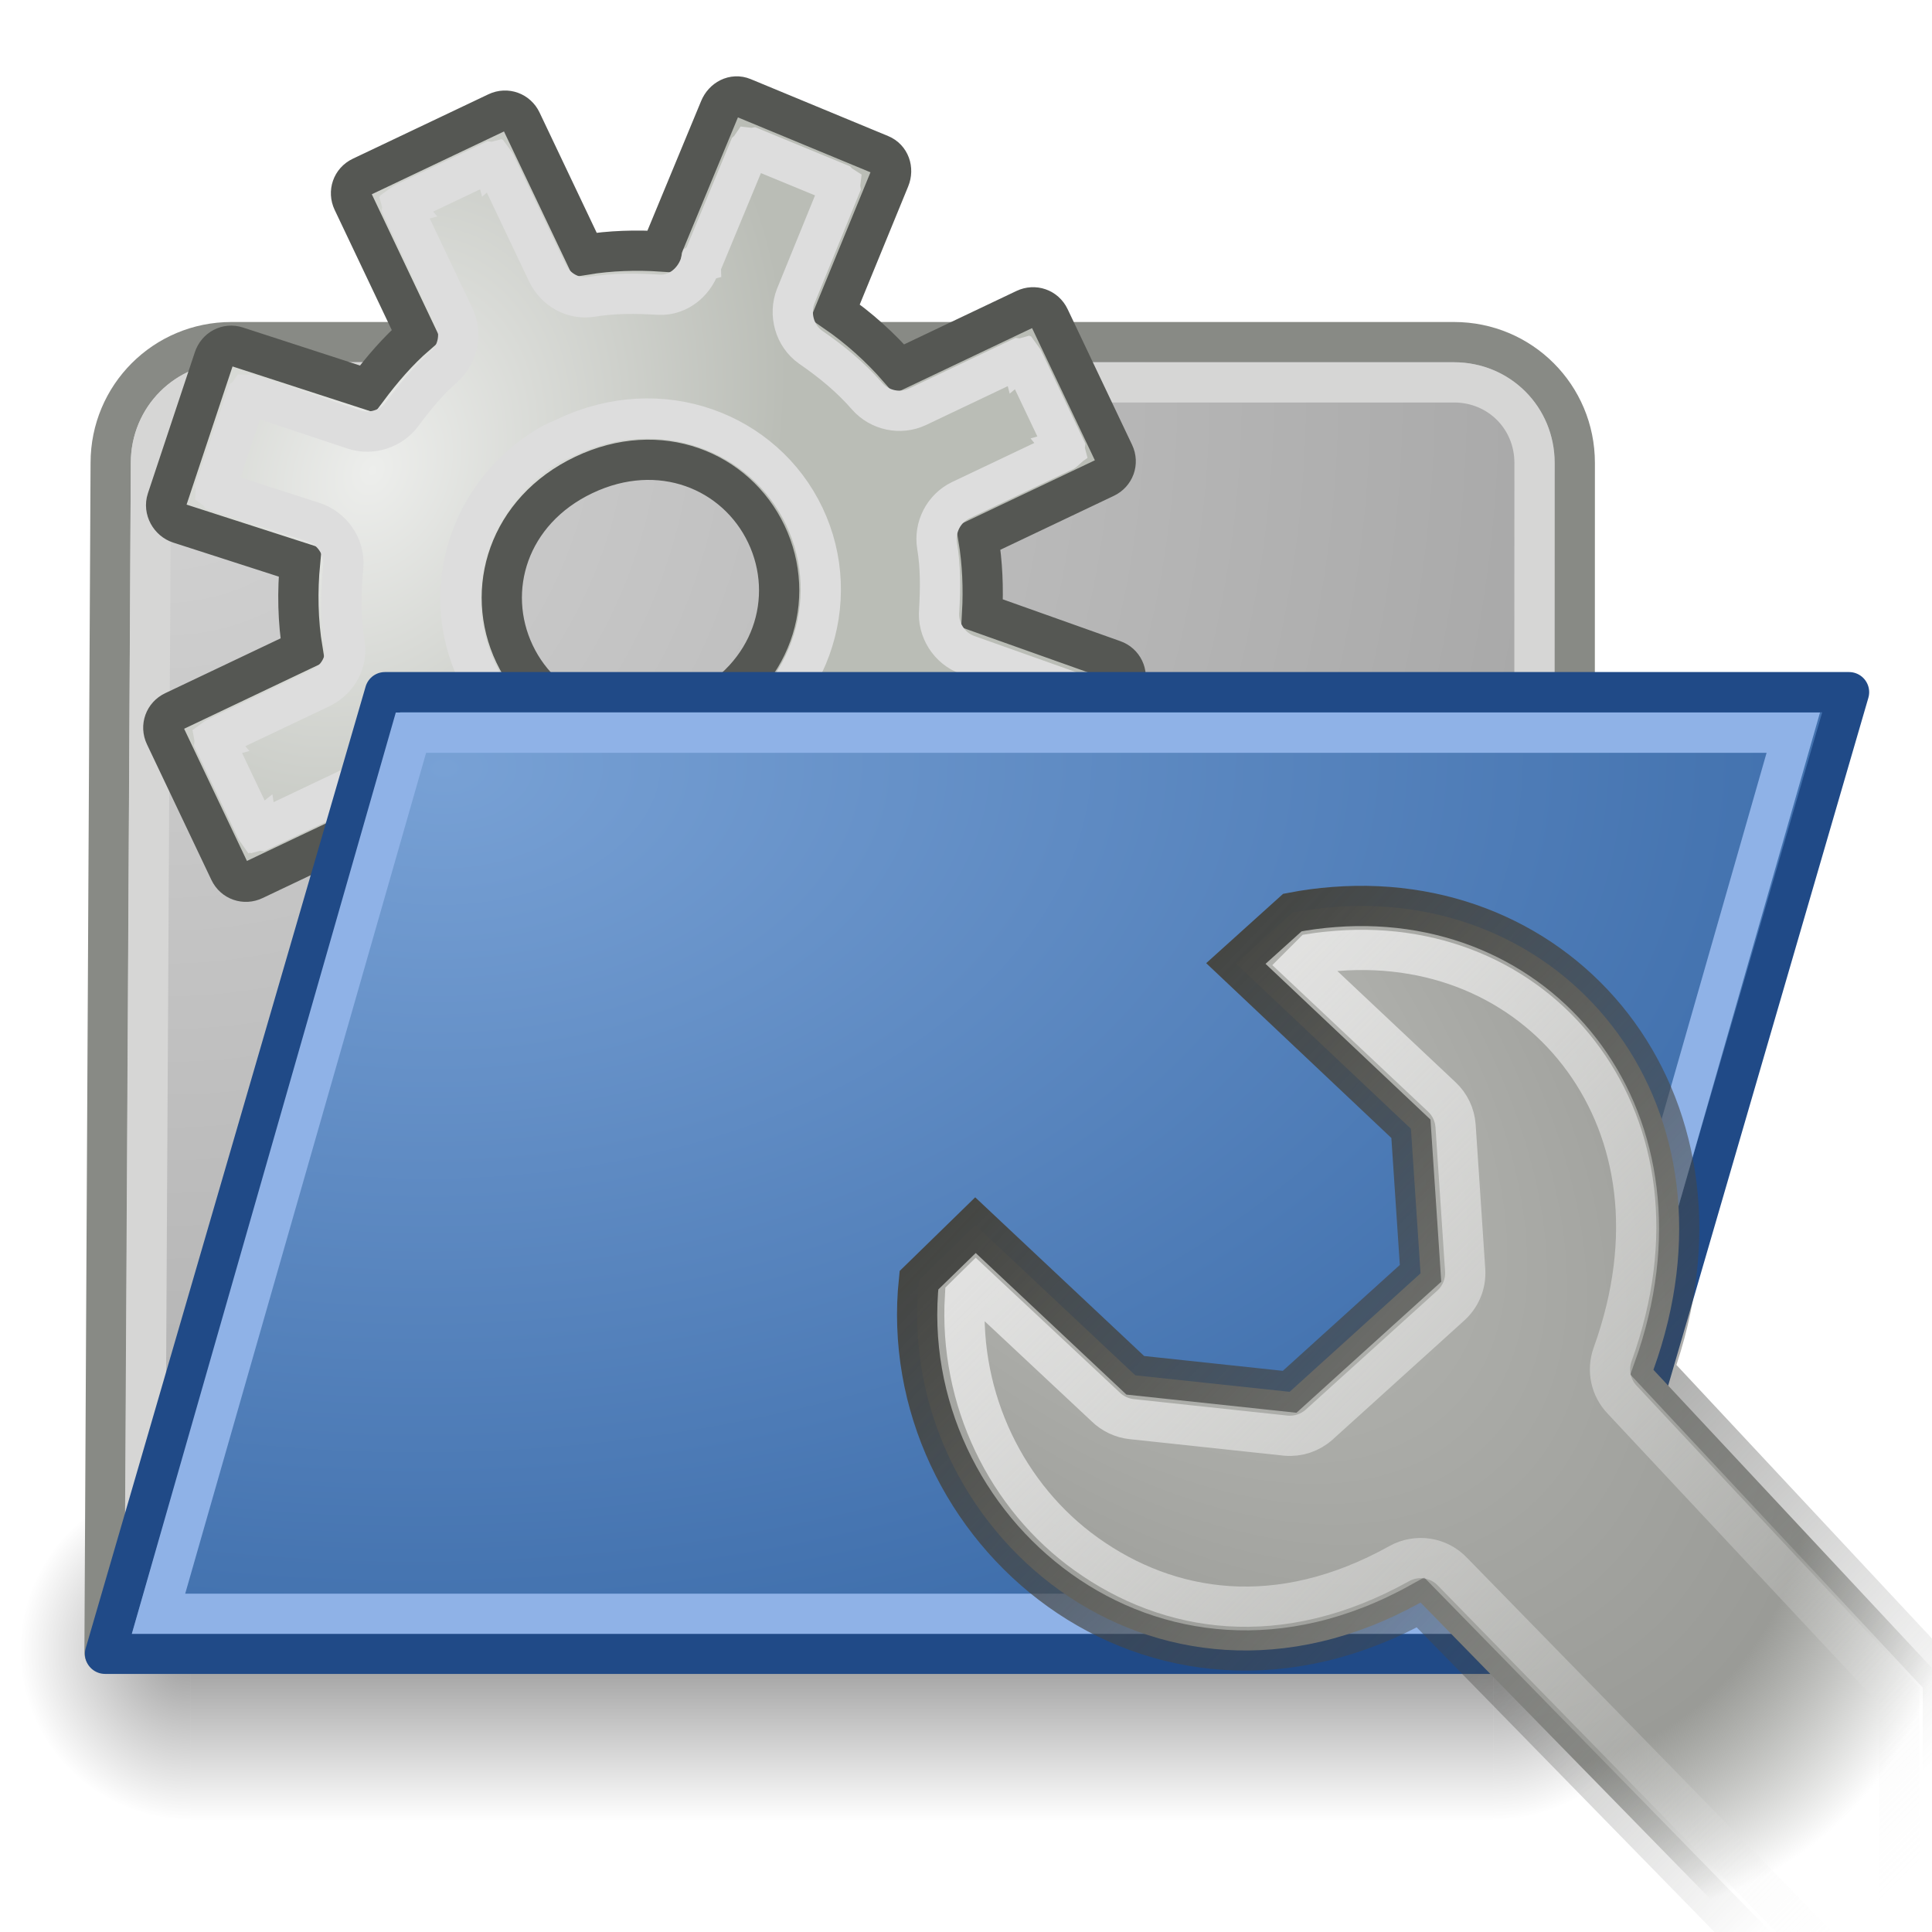
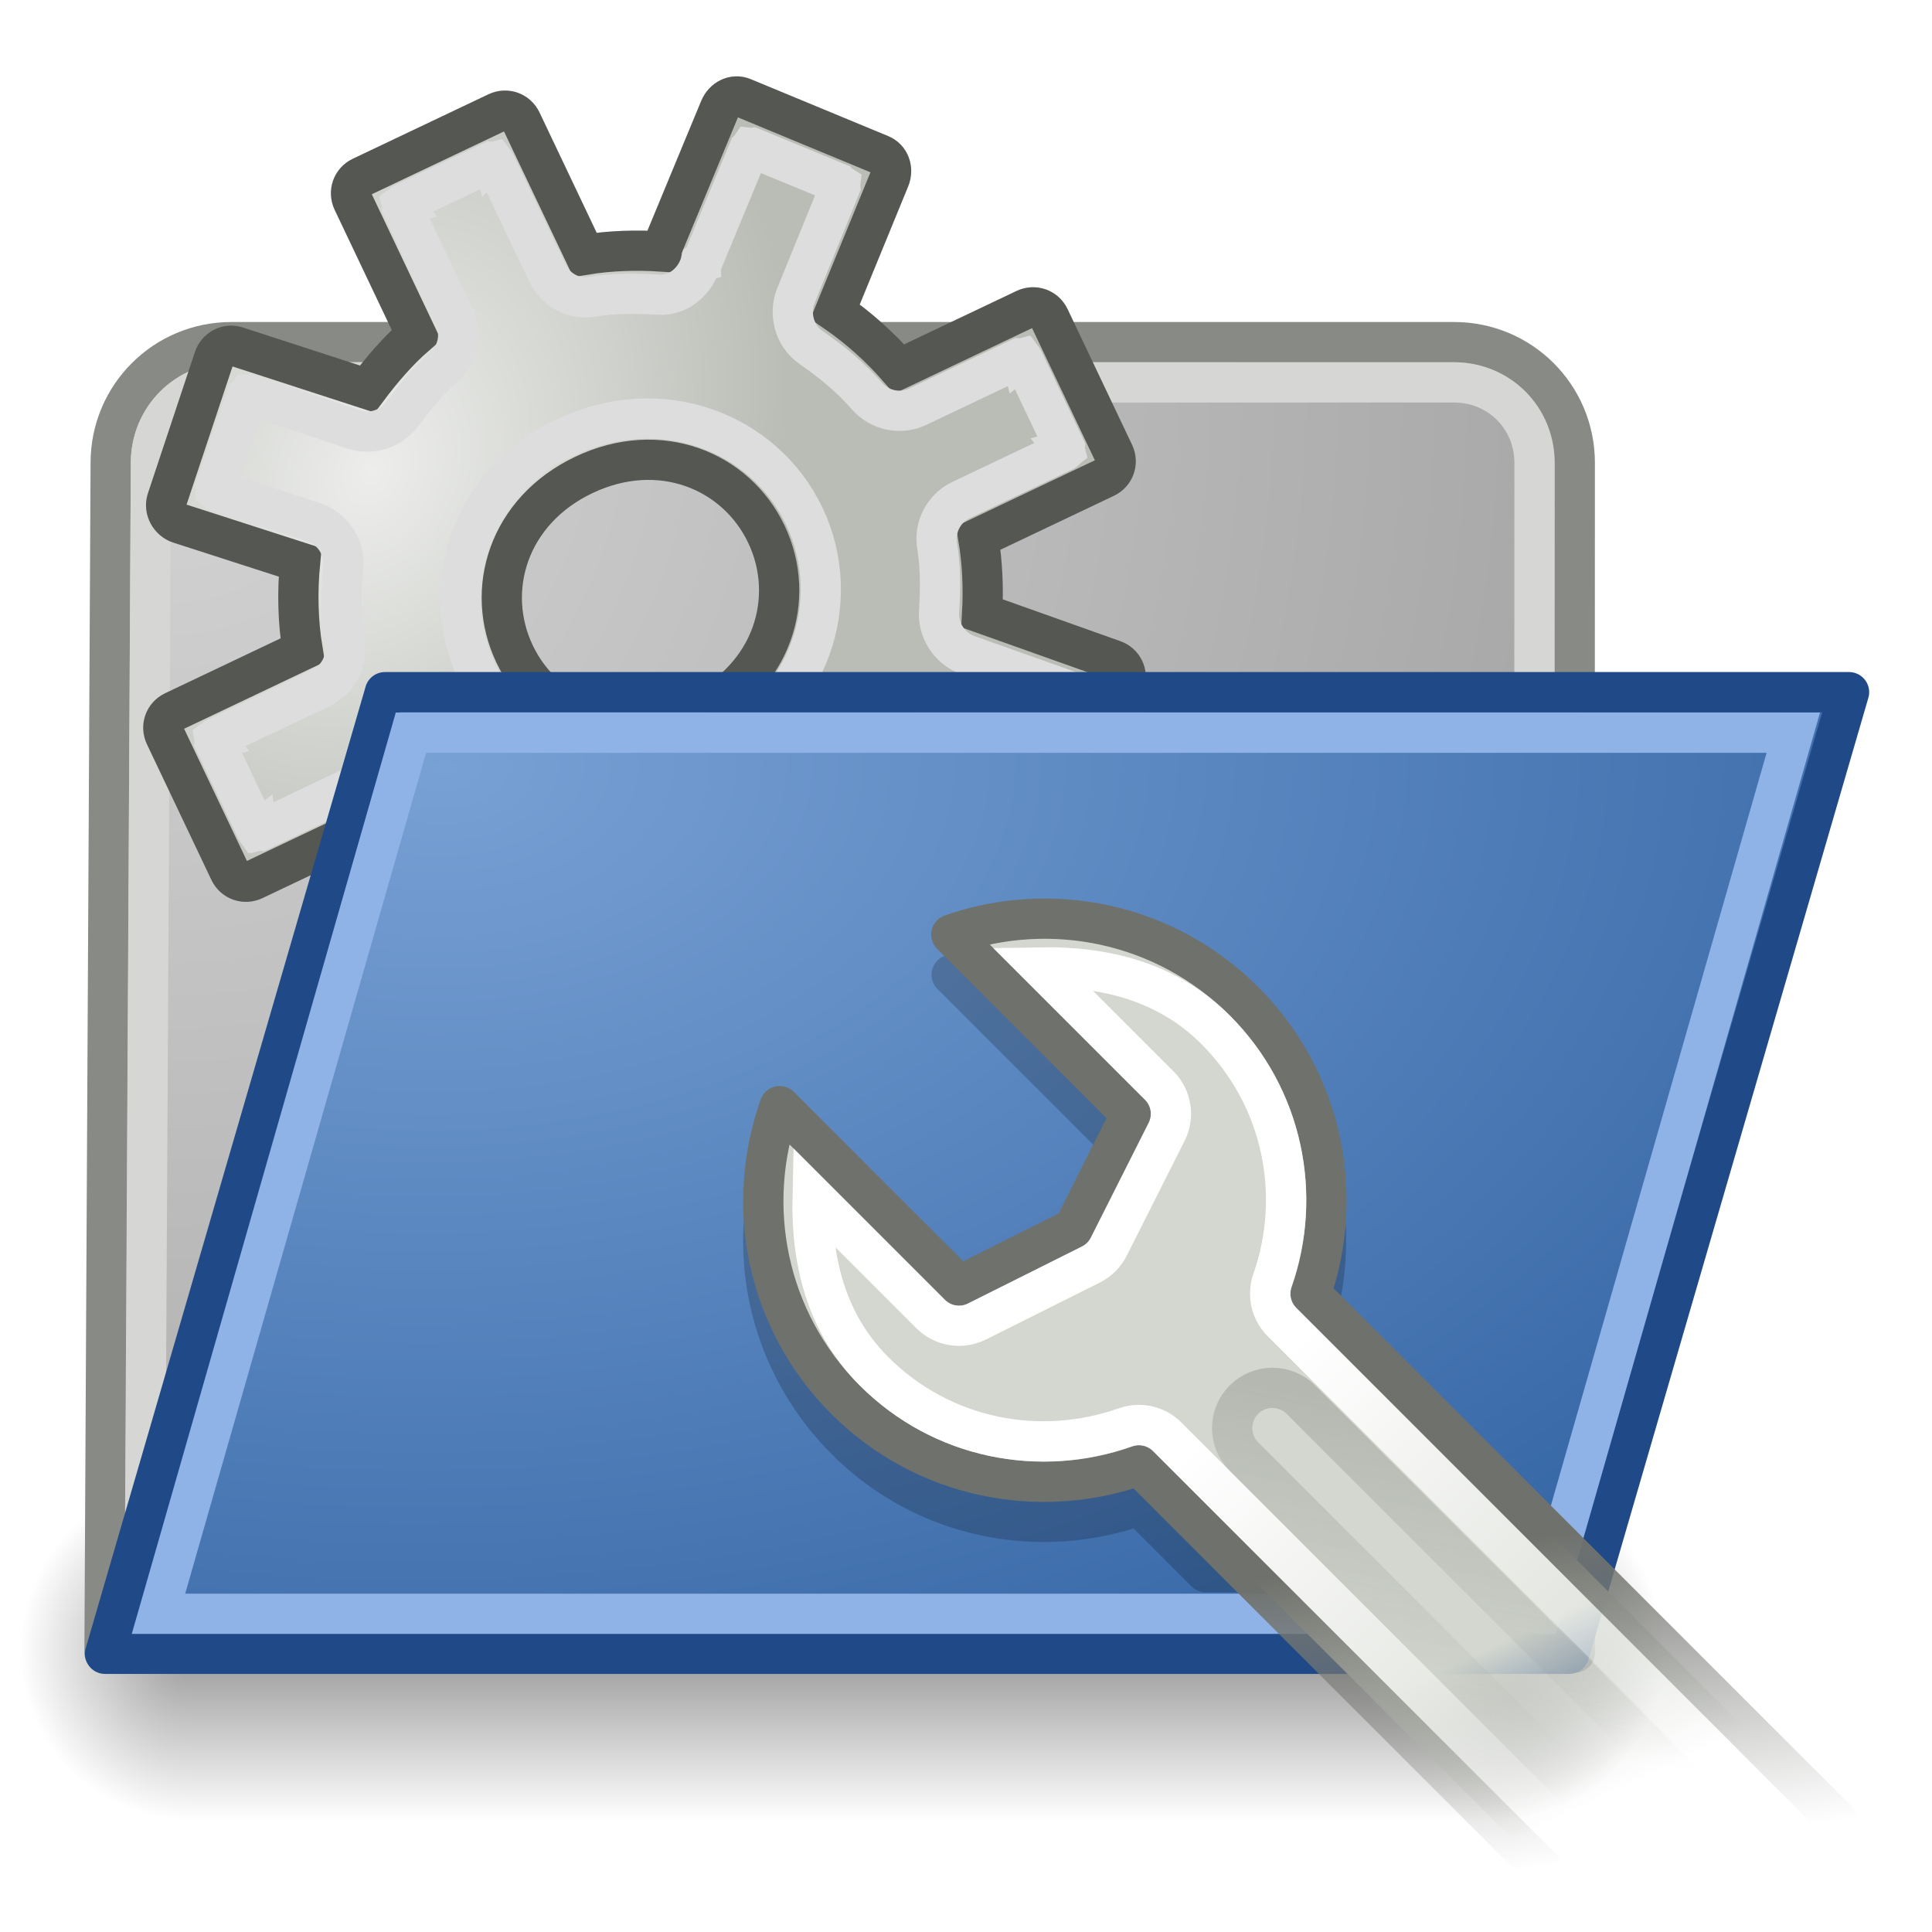
<svg xmlns="http://www.w3.org/2000/svg" xmlns:xlink="http://www.w3.org/1999/xlink" width="48px" height="48px" id="svg11300">
  <defs id="defs3">
-     <linearGradient id="linearGradient6174">
-       <stop style="stop-color:#454643;stop-opacity:1;" offset="0" id="stop6176" />
-       <stop style="stop-color:#454643;stop-opacity:0;" offset="1" id="stop6178" />
-     </linearGradient>
-     <linearGradient id="linearGradient4224">
-       <stop style="stop-color:#e3e3e2;stop-opacity:1;" offset="0" id="stop4226" />
-       <stop style="stop-color:#e3e3e2;stop-opacity:0;" offset="1" id="stop4228" />
-     </linearGradient>
    <linearGradient id="linearGradient6969">
      <stop style="stop-color:#78a1d5;stop-opacity:1;" offset="0" id="stop6971" />
      <stop style="stop-color:#3465a4;stop-opacity:1;" offset="1" id="stop6973" />
    </linearGradient>
    <linearGradient id="linearGradient5810">
      <stop style="stop-color:#d4d4d4;stop-opacity:1;" offset="0" id="stop5812" />
      <stop style="stop-color:#999999;stop-opacity:1;" offset="1" id="stop5814" />
-     </linearGradient>
-     <linearGradient id="linearGradient3818">
-       <stop style="stop-color:#c4c5c2;stop-opacity:1;" offset="0" id="stop3820" />
-       <stop id="stop5203" offset="0.227" style="stop-color:#b5b6b2;stop-opacity:1;" />
-       <stop id="stop5201" offset="0.835" style="stop-color:#9a9b97;stop-opacity:1;" />
-       <stop style="stop-color:#888a85;stop-opacity:0;" offset="1" id="stop3822" />
    </linearGradient>
    <linearGradient id="linearGradient8440">
      <stop style="stop-color:#edeeec;stop-opacity:1;" offset="0" id="stop8442" />
      <stop style="stop-color:#babdb6;stop-opacity:1;" offset="1" id="stop8444" />
    </linearGradient>
    <linearGradient id="linearGradient51765">
      <stop style="stop-color:#000000;stop-opacity:1" offset="0" id="stop51767" />
      <stop style="stop-color:#000000;stop-opacity:0" offset="1" id="stop51769" />
    </linearGradient>
    <linearGradient id="linearGradient47870">
      <stop style="stop-color:#000000;stop-opacity:0" offset="0" id="stop47872" />
      <stop style="stop-color:#000000;stop-opacity:1" offset="0.5" id="stop47878" />
      <stop style="stop-color:#000000;stop-opacity:0" offset="1" id="stop47874" />
    </linearGradient>
    <linearGradient xlink:href="#linearGradient47870" id="linearGradient9129" gradientUnits="userSpaceOnUse" gradientTransform="matrix(0.982794,0,0,0.9842658,-9.980977,53.02979)" x1="32.085" y1="-14.402" x2="32.085" y2="-5.563" />
    <radialGradient xlink:href="#linearGradient51765" id="radialGradient9131" gradientUnits="userSpaceOnUse" gradientTransform="matrix(1.965588,-1.1207771e-6,6.6884721e-7,2.003937,-60.70285,67.64796)" cx="51.438" cy="-12.203" fx="51.438" fy="-12.203" r="2.172" />
    <radialGradient xlink:href="#linearGradient51765" id="radialGradient9133" gradientUnits="userSpaceOnUse" gradientTransform="matrix(-1.965588,-1.2731588e-7,-1.2941195e-7,2.003937,109.0189,67.64791)" cx="51.438" cy="-12.203" fx="51.438" fy="-12.203" r="2.172" />
    <radialGradient xlink:href="#linearGradient6969" id="radialGradient9137" gradientUnits="userSpaceOnUse" gradientTransform="matrix(3.1627684e-2,1.204482,-1.898884,4.9861567e-2,23.90545,2.303776)" cx="13.645" cy="6.999" fx="13.645" fy="6.999" r="22.563" />
    <radialGradient xlink:href="#linearGradient5810" id="radialGradient9141" gradientUnits="userSpaceOnUse" gradientTransform="matrix(0.191332,2.624776,-2.57278,0.1875417,24.87364,-0.6031611)" cx="3.319" cy="8.333" fx="3.319" fy="8.333" r="18.266" />
    <radialGradient xlink:href="#linearGradient8440" id="radialGradient9536" gradientUnits="userSpaceOnUse" gradientTransform="matrix(0.5995759,0.2750639,-0.359289,0.7831675,-16.47146,-33.84629)" cx="56.704" cy="10.241" fx="56.704" fy="10.241" r="14.75" />
-     <radialGradient xlink:href="#linearGradient3818" id="radialGradient3245" gradientUnits="userSpaceOnUse" gradientTransform="matrix(1.637277,1.69468,-0.9464447,0.9132867,0.2815183,-50.90127)" cx="31.129" cy="25.872" fx="31.129" fy="25.872" r="11.63" />
-     <linearGradient xlink:href="#linearGradient4224" id="linearGradient4230" x1="31.082" y1="23.411" x2="49.281" y2="41.536" gradientUnits="userSpaceOnUse" />
-     <linearGradient xlink:href="#linearGradient6174" id="linearGradient6180" x1="28.71" y1="24.045" x2="46.469" y2="40.982" gradientUnits="userSpaceOnUse" gradientTransform="matrix(1.095595,0,0,1.094936,-4.217227,0.3170634)" />
+     <linearGradient y2="41.842" x2="30.035" y1="37.667" x1="36.202" gradientUnits="userSpaceOnUse" id="linearGradient2407" xlink:href="#linearGradient3307" />
+     <linearGradient y2="52.806" x2="33.358" y1="37.386" x1="33.358" gradientUnits="userSpaceOnUse" id="linearGradient2405" xlink:href="#linearGradient3315" />
+     <linearGradient y2="51.47" x2="33.233" y1="44.886" x1="38.046" gradientUnits="userSpaceOnUse" id="linearGradient2403" xlink:href="#linearGradient3355" />
+     <linearGradient y2="50.416" x2="33.666" y1="46.094" x1="35.198" gradientUnits="userSpaceOnUse" id="linearGradient2401" xlink:href="#linearGradient3331" />
+     <linearGradient id="linearGradient3307">
+       <stop id="stop3309" offset="0" style="stop-color:#888a85;stop-opacity:1;" />
+       <stop id="stop3311" offset="1" style="stop-color:#888a85;stop-opacity:0;" />
+     </linearGradient>
+     <linearGradient id="linearGradient3315">
+       <stop id="stop3317" offset="0" style="stop-color:white;stop-opacity:1;" />
+       <stop id="stop3319" offset="1" style="stop-color:white;stop-opacity:0;" />
+     </linearGradient>
+     <linearGradient id="linearGradient3331">
+       <stop id="stop3333" offset="0" style="stop-color:#d3d7cf;stop-opacity:1;" />
+       <stop id="stop3335" offset="1" style="stop-color:#d3d7cf;stop-opacity:0;" />
+     </linearGradient>
+     <linearGradient id="linearGradient3355">
+       <stop style="stop-color:#6f716c;stop-opacity:1;" offset="0" id="stop3357" />
+       <stop style="stop-color:#888a85;stop-opacity:0;" offset="1" id="stop3359" />
+     </linearGradient>
+     <linearGradient y2="19.539" x2="24.926" y1="40" x1="24.926" gradientTransform="matrix(1.244631,0,0,1.176776,-7.074154,-3.982654)" gradientUnits="userSpaceOnUse" id="linearGradient2295" xlink:href="#linearGradient2781" />
+     <linearGradient y2="12.403" x2="23.069" y1="6.799" x1="23.069" gradientTransform="matrix(1.244631,0,0,1.270795,-7.074154,-5.301762)" gradientUnits="userSpaceOnUse" id="linearGradient2292" xlink:href="#linearGradient3674" />
+     <linearGradient y2="13.409" x2="9.5" y1="16.264" x1="9.5" gradientTransform="matrix(1.260542,0,0,1.205855,-7.473393,-4.945944)" gradientUnits="userSpaceOnUse" id="linearGradient2289" xlink:href="#linearGradient3690" />
+     <radialGradient r="2.172" fy="-12.203" fx="51.438" cy="-12.203" cx="51.438" gradientTransform="matrix(-1.957639,-9.2540676e-8,-1.2888861e-7,1.456579,110.0178,62.73803)" gradientUnits="userSpaceOnUse" id="radialGradient2286" xlink:href="#linearGradient51765" />
+     <radialGradient r="2.172" fy="-12.203" fx="51.438" cy="-12.203" cx="51.438" gradientTransform="matrix(1.957639,-8.146468e-7,6.6614241e-7,1.456579,-59.01756,62.73807)" gradientUnits="userSpaceOnUse" id="radialGradient2284" xlink:href="#linearGradient51765" />
+     <linearGradient y2="-5.563" x2="32.085" y1="-14.402" x1="32.085" gradientTransform="matrix(0.9788196,0,0,0.7154223,-8.500802,52.11272)" gradientUnits="userSpaceOnUse" id="linearGradient2282" xlink:href="#linearGradient47870" />
+     <linearGradient id="linearGradient3690">
+       <stop style="stop-color:white;stop-opacity:1;" offset="0" id="stop3692" />
+       <stop style="stop-color:white;stop-opacity:0.469" offset="1" id="stop3694" />
+     </linearGradient>
+     <linearGradient id="linearGradient3674">
+       <stop style="stop-color:#3465a4;stop-opacity:1" offset="0" id="stop3676" />
+       <stop style="stop-color:#729fcf;stop-opacity:1;" offset="1" id="stop3678" />
+     </linearGradient>
+     <linearGradient id="linearGradient2781">
+       <stop style="stop-color:#d3d7cf;stop-opacity:1" offset="0" id="stop2783" />
+       <stop style="stop-color:#eeeeec;stop-opacity:1" offset="1" id="stop2785" />
+     </linearGradient>
+     <linearGradient xlink:href="#linearGradient3690" id="linearGradient2415" gradientUnits="userSpaceOnUse" gradientTransform="matrix(1.260542,0,0,1.205855,-1.457598,-63.12497)" x1="9.5" y1="16.264" x2="9.5" y2="13.409" />
+     <linearGradient xlink:href="#linearGradient3674" id="linearGradient2418" gradientUnits="userSpaceOnUse" gradientTransform="matrix(1.244631,0,0,1.270795,-1.058359,-63.48078)" x1="23.069" y1="6.799" x2="23.069" y2="12.403" />
+     <linearGradient xlink:href="#linearGradient2781" id="linearGradient2421" gradientUnits="userSpaceOnUse" gradientTransform="matrix(1.244631,0,0,1.176776,-1.058359,-62.16168)" x1="24.926" y1="40" x2="24.926" y2="19.539" />
+     <linearGradient xlink:href="#linearGradient3331" id="linearGradient2427" gradientUnits="userSpaceOnUse" x1="35.198" y1="46.094" x2="33.666" y2="50.416" />
+     <linearGradient xlink:href="#linearGradient3355" id="linearGradient2429" gradientUnits="userSpaceOnUse" x1="38.046" y1="44.886" x2="33.233" y2="51.47" />
+     <linearGradient xlink:href="#linearGradient3315" id="linearGradient2431" gradientUnits="userSpaceOnUse" x1="33.358" y1="37.386" x2="33.358" y2="52.806" />
+     <linearGradient xlink:href="#linearGradient3307" id="linearGradient2433" gradientUnits="userSpaceOnUse" x1="36.202" y1="37.667" x2="30.035" y2="41.842" />
  </defs>
  <g id="layer1">
    <g id="g7423" transform="matrix(0.9960174,0,0,0.9710853,-3.141424,-0.944683)">
      <rect width="32.488" height="8.7" x="7.914" y="38.854" style="opacity:0.4;fill:url(#linearGradient9129);fill-opacity:1;fill-rule:evenodd;stroke:none;stroke-width:1.024;stroke-linecap:butt;stroke-linejoin:miter;stroke-miterlimit:4;stroke-dasharray:none;stroke-dashoffset:0;stroke-opacity:1" id="rect2402" />
      <path d="M 40.402,38.841 L 40.402,47.546 C 42.755,47.513 44.671,45.59 44.671,43.209 C 44.671,40.828 42.755,38.874 40.402,38.841 z" style="opacity:0.4;fill:url(#radialGradient9131);fill-opacity:1;fill-rule:evenodd;stroke:none;stroke-width:1.024;stroke-linecap:butt;stroke-linejoin:miter;stroke-miterlimit:4;stroke-dasharray:none;stroke-dashoffset:0;stroke-opacity:1" id="path2404" />
      <path d="M 7.914,38.841 L 7.914,47.546 C 5.561,47.513 3.645,45.59 3.645,43.209 C 3.645,40.828 5.561,38.874 7.914,38.841 z" style="opacity:0.4;fill:url(#radialGradient9133);fill-opacity:1;fill-rule:evenodd;stroke:none;stroke-width:1.024;stroke-linecap:butt;stroke-linejoin:miter;stroke-miterlimit:4;stroke-dasharray:none;stroke-dashoffset:0;stroke-opacity:1" id="path2406" />
    </g>
    <path style="fill:url(#radialGradient9141);fill-opacity:1;fill-rule:evenodd;stroke:#888a85;stroke-width:1;stroke-linecap:round;stroke-linejoin:round;stroke-miterlimit:4;stroke-dashoffset:0;stroke-opacity:1" d="M 5.75,8.5 L 36.125,8.5 C 37.787,8.5 39.125,9.838 39.125,11.5 C 39.116,21.353 39.137,31.207 39.124,41.06 C 39.139,41.095 14.771,41.036 2.597,41.058 L 2.75,11.5 C 2.75,9.838 4.088,8.5 5.75,8.5 z" id="rect5037" />
    <path style="fill:none;fill-opacity:1;fill-rule:evenodd;stroke:#d6d6d5;stroke-width:1;stroke-linecap:round;stroke-linejoin:round;stroke-miterlimit:4;stroke-dashoffset:0;stroke-opacity:1" id="path8507" d="M 5,10 C 3.881,10 3,10.881 3,12 L 2.844,40.562 C 8.914,40.554 17.408,40.556 24.688,40.562 C 28.494,40.566 31.903,40.562 34.375,40.562 C 35.611,40.563 36.626,40.564 37.312,40.562 C 37.34,40.562 37.349,40.563 37.375,40.562 C 37.386,31.045 37.366,21.522 37.375,12 C 37.375,10.881 36.494,10 35.375,10 L 5,10 z" transform="translate(0.75,-0.5)" />
    <g id="g9532" transform="translate(-4.596194,21.92031)">
      <path id="path2591" d="M 13.576,-17.525 C 13.343,-17.414 13.255,-17.147 13.362,-16.921 L 14.94,-13.6 C 14.478,-13.2 14.081,-12.734 13.722,-12.254 L 10.477,-13.308 C 10.24,-13.386 9.991,-13.255 9.911,-13.01 L 8.745,-9.505 C 8.664,-9.26 8.817,-8.992 9.055,-8.915 L 12.051,-7.949 C 11.983,-7.23 11.994,-6.496 12.114,-5.767 L 8.914,-4.246 C 8.688,-4.139 8.588,-3.876 8.699,-3.642 L 10.3,-0.273 C 10.411,-0.04 10.678,0.049 10.904,-0.059 L 14.08,-1.568 C 14.528,-1.057 15.046,-0.634 15.592,-0.251 L 14.438,3.218 C 14.355,3.463 14.476,3.716 14.712,3.795 L 18.193,4.973 C 18.429,5.053 18.676,4.919 18.759,4.675 L 19.923,1.289 C 20.629,1.337 21.347,1.321 22.058,1.189 L 23.591,4.414 C 23.698,4.639 23.961,4.739 24.194,4.628 L 27.563,3.027 C 27.797,2.916 27.885,2.649 27.778,2.423 L 26.222,-0.849 C 26.699,-1.28 27.095,-1.776 27.455,-2.291 L 30.71,-1.153 C 30.945,-1.071 31.226,-1.195 31.311,-1.439 L 32.537,-4.942 C 32.623,-5.186 32.498,-5.437 32.263,-5.52 L 28.997,-6.682 C 29.031,-7.299 29.006,-7.932 28.903,-8.555 L 32.055,-10.053 C 32.281,-10.16 32.381,-10.423 32.27,-10.656 L 30.669,-14.026 C 30.558,-14.259 30.291,-14.347 30.065,-14.24 L 26.937,-12.753 C 26.461,-13.3 25.929,-13.776 25.344,-14.179 L 26.697,-17.478 C 26.795,-17.716 26.702,-17.983 26.471,-18.078 L 23.055,-19.493 C 22.824,-19.588 22.575,-19.457 22.477,-19.218 L 21.062,-15.802 C 21.045,-15.761 21.041,-15.714 21.036,-15.672 C 20.407,-15.713 19.761,-15.694 19.127,-15.591 L 17.549,-18.912 C 17.442,-19.137 17.179,-19.237 16.945,-19.126 L 13.576,-17.525 z M 19.102,-10.121 C 20.982,-11.015 22.883,-10.233 23.637,-8.648 C 24.39,-7.063 23.796,-5.095 21.915,-4.201 C 20.035,-3.307 18.134,-4.089 17.38,-5.674 C 16.627,-7.259 17.221,-9.227 19.102,-10.121 z" style="fill:url(#radialGradient9536);fill-opacity:1;fill-rule:evenodd;stroke:#555753;stroke-width:1;stroke-linecap:butt;stroke-linejoin:miter;stroke-miterlimit:4;stroke-dasharray:none;stroke-dashoffset:0;stroke-opacity:1" />
      <path transform="matrix(0.7700597,-0.3660118,0.3660118,0.7700597,-33.54138,2.692535)" d="M 60.844,3.531 C 60.842,3.542 60.842,3.552 60.844,3.562 C 60.833,3.56 60.823,3.56 60.812,3.562 C 60.81,3.573 60.81,3.583 60.812,3.594 C 60.799,3.601 60.789,3.612 60.781,3.625 L 60.781,7.156 C 60.777,7.706 60.403,8.192 59.875,8.344 C 59.307,8.501 58.762,8.76 58.188,9.062 C 57.721,9.307 57.134,9.231 56.75,8.875 L 54.438,6.656 C 54.427,6.654 54.417,6.654 54.406,6.656 C 54.399,6.643 54.388,6.632 54.375,6.625 C 54.362,6.632 54.351,6.643 54.344,6.656 C 54.333,6.654 54.323,6.654 54.312,6.656 L 52.375,8.656 C 52.373,8.667 52.373,8.677 52.375,8.688 C 52.362,8.695 52.351,8.706 52.344,8.719 C 52.351,8.732 52.362,8.743 52.375,8.75 C 52.373,8.76 52.373,8.771 52.375,8.781 L 54.5,10.781 C 54.918,11.171 55.029,11.814 54.75,12.312 C 54.359,12.968 54.016,13.668 53.812,14.375 C 53.661,14.902 53.177,15.245 52.625,15.25 L 49.25,15.25 C 49.24,15.248 49.229,15.248 49.219,15.25 C 49.217,15.26 49.217,15.271 49.219,15.281 C 49.208,15.279 49.198,15.279 49.188,15.281 C 49.185,15.292 49.185,15.302 49.188,15.312 C 49.174,15.32 49.164,15.331 49.156,15.344 L 49.156,18.156 C 49.154,18.167 49.154,18.177 49.156,18.188 C 49.167,18.19 49.177,18.19 49.188,18.188 C 49.185,18.198 49.185,18.208 49.188,18.219 C 49.198,18.221 49.208,18.221 49.219,18.219 C 49.226,18.232 49.237,18.243 49.25,18.25 L 52.594,18.25 C 53.143,18.255 53.63,18.629 53.781,19.156 C 53.959,19.787 54.267,20.367 54.625,21 C 54.893,21.479 54.816,22.075 54.438,22.469 L 52,25.031 C 51.998,25.042 51.998,25.052 52,25.062 C 51.987,25.07 51.976,25.081 51.969,25.094 C 51.976,25.107 51.987,25.118 52,25.125 C 51.998,25.135 51.998,25.146 52,25.156 L 53.938,27.031 C 53.948,27.033 53.958,27.033 53.969,27.031 C 53.976,27.044 53.987,27.055 54,27.062 C 54.013,27.055 54.024,27.044 54.031,27.031 C 54.042,27.033 54.052,27.033 54.062,27.031 L 56.438,24.594 C 56.827,24.176 57.47,24.065 57.969,24.344 C 58.63,24.715 59.283,25.036 59.969,25.219 C 60.496,25.37 60.87,25.857 60.875,26.406 L 60.875,29.812 C 60.873,29.823 60.873,29.833 60.875,29.844 C 60.885,29.846 60.896,29.846 60.906,29.844 C 60.904,29.854 60.904,29.865 60.906,29.875 C 60.917,29.877 60.927,29.877 60.938,29.875 C 60.945,29.888 60.956,29.899 60.969,29.906 L 63.781,29.906 C 63.792,29.908 63.802,29.908 63.812,29.906 C 63.815,29.896 63.815,29.885 63.812,29.875 C 63.823,29.877 63.833,29.877 63.844,29.875 C 63.846,29.865 63.846,29.854 63.844,29.844 C 63.857,29.836 63.868,29.826 63.875,29.812 L 63.875,26.344 C 63.873,25.806 64.207,25.325 64.719,25.156 C 64.728,25.154 64.741,25.159 64.75,25.156 C 64.763,25.152 64.768,25.129 64.781,25.125 C 65.351,24.948 65.925,24.67 66.5,24.344 C 66.979,24.076 67.575,24.152 67.969,24.531 L 70.312,26.844 C 70.323,26.846 70.333,26.846 70.344,26.844 C 70.351,26.857 70.362,26.868 70.375,26.875 C 70.388,26.868 70.399,26.857 70.406,26.844 C 70.417,26.846 70.427,26.846 70.438,26.844 L 72.375,24.906 C 72.377,24.896 72.377,24.885 72.375,24.875 C 72.388,24.868 72.399,24.857 72.406,24.844 C 72.399,24.831 72.388,24.82 72.375,24.812 C 72.377,24.802 72.377,24.792 72.375,24.781 L 70.062,22.469 C 69.661,22.068 69.583,21.427 69.875,20.938 C 70.187,20.365 70.452,19.823 70.625,19.219 C 70.776,18.691 71.263,18.317 71.812,18.312 L 75.125,18.312 C 75.135,18.315 75.146,18.315 75.156,18.312 C 75.158,18.302 75.158,18.292 75.156,18.281 C 75.167,18.283 75.177,18.283 75.188,18.281 C 75.19,18.271 75.19,18.26 75.188,18.25 C 75.201,18.243 75.211,18.232 75.219,18.219 L 75.219,15.406 C 75.221,15.396 75.221,15.385 75.219,15.375 C 75.208,15.373 75.198,15.373 75.188,15.375 C 75.19,15.365 75.19,15.354 75.188,15.344 C 75.177,15.342 75.167,15.342 75.156,15.344 C 75.149,15.331 75.138,15.32 75.125,15.312 L 71.844,15.312 C 71.294,15.308 70.808,14.934 70.656,14.406 C 70.457,13.692 70.148,13.041 69.781,12.406 C 69.502,11.907 69.614,11.265 70.031,10.875 L 72.562,8.562 C 72.565,8.552 72.565,8.542 72.562,8.531 C 72.576,8.524 72.586,8.513 72.594,8.5 C 72.586,8.487 72.576,8.476 72.562,8.469 C 72.565,8.458 72.565,8.448 72.562,8.438 L 70.75,6.438 C 70.74,6.435 70.729,6.435 70.719,6.438 C 70.711,6.424 70.701,6.414 70.688,6.406 C 70.674,6.414 70.664,6.424 70.656,6.438 C 70.646,6.435 70.635,6.435 70.625,6.438 L 68.062,8.75 C 68.052,8.748 68.042,8.748 68.031,8.75 C 68.018,8.757 68.007,8.768 68,8.781 C 67.99,8.779 67.979,8.779 67.969,8.781 C 67.59,9.229 66.957,9.407 66.438,9.125 C 65.854,8.8 65.266,8.52 64.656,8.344 C 64.129,8.193 63.786,7.709 63.781,7.156 L 63.781,3.625 C 63.783,3.615 63.783,3.604 63.781,3.594 C 63.771,3.592 63.76,3.592 63.75,3.594 C 63.752,3.583 63.752,3.573 63.75,3.562 C 63.74,3.56 63.729,3.56 63.719,3.562 C 63.711,3.549 63.701,3.539 63.688,3.531 L 60.875,3.531 C 60.865,3.529 60.854,3.529 60.844,3.531 z M 61.656,11.719 C 61.841,11.701 62.028,11.719 62.219,11.719 C 65.277,11.719 67.5,14.06 67.5,16.781 C 67.5,19.502 65.277,21.844 62.219,21.844 C 59.16,21.844 56.938,19.502 56.938,16.781 C 56.937,14.23 58.891,11.987 61.656,11.719 z" id="path9530" style="fill:none;fill-opacity:1;fill-rule:evenodd;stroke:#dddddd;stroke-width:1.173;stroke-linecap:butt;stroke-linejoin:miter;stroke-miterlimit:4;stroke-dasharray:none;stroke-dashoffset:0;stroke-opacity:1" />
    </g>
    <path style="fill:url(#radialGradient9137);fill-opacity:1;fill-rule:evenodd;stroke:#204a87;stroke-width:1;stroke-linecap:round;stroke-linejoin:round;stroke-miterlimit:4;stroke-dashoffset:0;stroke-opacity:1" d="M 9.564,17.197 L 45.939,17.197 L 38.985,41.088 L 2.61,41.088 L 9.564,17.197 z " id="rect5425" />
    <path transform="translate(0.75,-0.5)" style="fill:none;fill-opacity:1;fill-rule:evenodd;stroke:#8fb2e7;stroke-width:1;stroke-linecap:round;stroke-linejoin:miter;stroke-miterlimit:4;stroke-dashoffset:0;stroke-opacity:1" d="M 9.46,18.703 L 3.188,40.594 L 37.531,40.594 L 43.804,18.703 L 9.46,18.703 z " id="path7360" />
-     <path id="path2140" d="M 33.136,22.535 C 32.794,22.561 32.461,22.604 32.109,22.672 L 30.705,23.938 L 35.054,28.044 L 35.293,31.636 L 32.041,34.579 L 28.206,34.169 L 24.235,30.439 C 24.235,30.439 22.831,31.808 22.831,31.808 C 22.184,37.984 28.651,43.51 35.293,39.814 L 48.269,53.09 L 48.269,41.73 L 41.079,34.032 C 43.41,27.563 39.054,22.075 33.136,22.535 z " style="color:#000000;fill:url(#radialGradient3245);fill-opacity:1;fill-rule:nonzero;stroke:url(#linearGradient6180);stroke-width:1;stroke-linecap:butt;stroke-linejoin:miter;marker:none;marker-start:none;marker-mid:none;marker-end:none;stroke-miterlimit:4;stroke-dasharray:none;stroke-dashoffset:0;stroke-opacity:1;visibility:visible;display:inline;overflow:visible" />
-     <path style="color:#000000;fill:none;fill-opacity:1;fill-rule:nonzero;stroke:url(#linearGradient4230);stroke-width:0.913;stroke-linecap:butt;stroke-linejoin:miter;marker:none;marker-start:none;marker-mid:none;marker-end:none;stroke-miterlimit:4;stroke-dasharray:none;stroke-dashoffset:0;stroke-opacity:1;visibility:visible;display:inline;overflow:visible" id="path5766" d="M 36.406,20.375 C 36.213,20.39 36.034,20.408 35.844,20.438 L 35.594,20.688 L 38.781,23.688 C 38.964,23.859 39.076,24.093 39.094,24.344 L 39.312,27.625 C 39.331,27.935 39.203,28.235 38.969,28.438 L 36,31.125 C 35.795,31.308 35.524,31.399 35.25,31.375 L 31.75,31 C 31.526,30.976 31.317,30.877 31.156,30.719 L 28.219,27.969 C 28.093,28.092 28.069,28.121 27.969,28.219 C 27.83,30.559 28.919,32.775 30.719,34.062 C 32.593,35.403 35.086,35.799 37.812,34.281 C 38.213,34.055 38.717,34.132 39.031,34.469 L 49.156,44.844 L 49.156,37.281 L 42.875,30.562 C 42.611,30.289 42.527,29.889 42.656,29.531 C 43.622,26.848 43.204,24.507 42,22.844 C 40.796,21.181 38.783,20.19 36.406,20.375 z " transform="matrix(1.095595,0,0,1.094936,-6.668029,1.315017)" />
+     <g style="display:inline" id="g2721" transform="translate(-5.156883,-98.25535)" />
+     <path id="path6270" d="M 25.519,23.84 C 24.876,23.879 24.259,24 23.644,24.215 L 28.113,28.684 L 26.676,31.528 L 23.832,32.934 L 19.363,28.497 C 18.488,30.963 19.047,33.805 21.019,35.778 C 22.992,37.75 25.835,38.278 28.301,37.403 L 29.957,39.059 L 38.113,39.059 C 38.217,39.059 38.325,39.038 38.426,39.028 L 32.551,33.153 C 33.413,30.693 32.86,27.837 30.894,25.872 C 29.42,24.398 27.449,23.725 25.519,23.84 z" style="opacity:0.2;color:#000000;fill:#000000;fill-opacity:1;fill-rule:nonzero;stroke:#000000;stroke-width:1;stroke-linecap:round;stroke-linejoin:round;marker:none;marker-start:none;marker-mid:none;marker-end:none;stroke-miterlimit:4;stroke-dasharray:none;stroke-dashoffset:1.4;stroke-opacity:1;visibility:visible;display:inline;overflow:visible" />
+     <g id="g3199" transform="translate(-64.7332,-3.10855)">
+       <path id="path3193" d="M 32.5,24.188 C 30.137,25.312 28.5,27.71 28.5,30.5 C 28.5,33.29 30.137,35.688 32.5,36.812 L 32.5,55.35 L 38.531,55.35 L 38.531,36.812 C 40.88,35.683 42.5,33.28 42.5,30.5 C 42.5,27.72 40.88,25.317 38.531,24.188 L 38.531,30.5 L 35.516,31.5 L 32.5,30.5 L 32.5,24.188 z" style="opacity:1;color:#000000;fill:url(#linearGradient2427);fill-opacity:1;fill-rule:nonzero;stroke:url(#linearGradient2429);stroke-width:1;stroke-linecap:round;stroke-linejoin:round;marker:none;marker-start:none;marker-mid:none;marker-end:none;stroke-miterlimit:4;stroke-dasharray:none;stroke-dashoffset:1.4;stroke-opacity:1;visibility:visible;display:inline;overflow:visible" transform="matrix(0.707107,-0.707107,0.707107,0.707107,44.01958,36.46818)" />
+       <path id="path3195" d="M 31.5,26.344 C 30.359,27.432 29.5,28.792 29.5,30.5 C 29.5,32.901 30.909,34.941 32.938,35.906 C 33.285,36.074 33.504,36.427 33.5,36.812 L 33.5,55.742 L 37.531,55.742 L 37.531,36.812 C 37.527,36.427 37.746,36.074 38.094,35.906 C 40.107,34.938 41.5,32.893 41.5,30.5 C 41.5,28.802 40.657,27.434 39.531,26.344 L 39.531,30.5 C 39.528,30.928 39.251,31.305 38.844,31.438 L 35.812,32.438 C 35.61,32.505 35.39,32.505 35.188,32.438 L 32.188,31.438 C 31.781,31.305 31.504,30.928 31.5,30.5 L 31.5,26.344 z" style="color:#000000;fill:none;fill-opacity:1;fill-rule:nonzero;stroke:url(#linearGradient2431);stroke-width:1;stroke-linecap:round;stroke-linejoin:miter;marker:none;marker-start:none;marker-mid:none;marker-end:none;stroke-miterlimit:4;stroke-dashoffset:1.4;stroke-opacity:1;visibility:visible;display:inline;overflow:visible" transform="matrix(0.707107,-0.707107,0.707107,0.707107,44.01958,36.46818)" />
+       <rect ry="1" rx="1" y="37.5" x="34.5" height="15" width="2" id="rect3197" style="opacity:0.4;color:#000000;fill:none;fill-opacity:1;fill-rule:nonzero;stroke:url(#linearGradient2433);stroke-width:1;stroke-linecap:round;stroke-linejoin:miter;marker:none;marker-start:none;marker-mid:none;marker-end:none;stroke-miterlimit:4;stroke-dasharray:none;stroke-dashoffset:1.4;stroke-opacity:1;visibility:visible;display:inline;overflow:visible" transform="matrix(0.707107,-0.707107,0.707107,0.707107,44.01958,36.46818)" />
+     </g>
  </g>
</svg>
